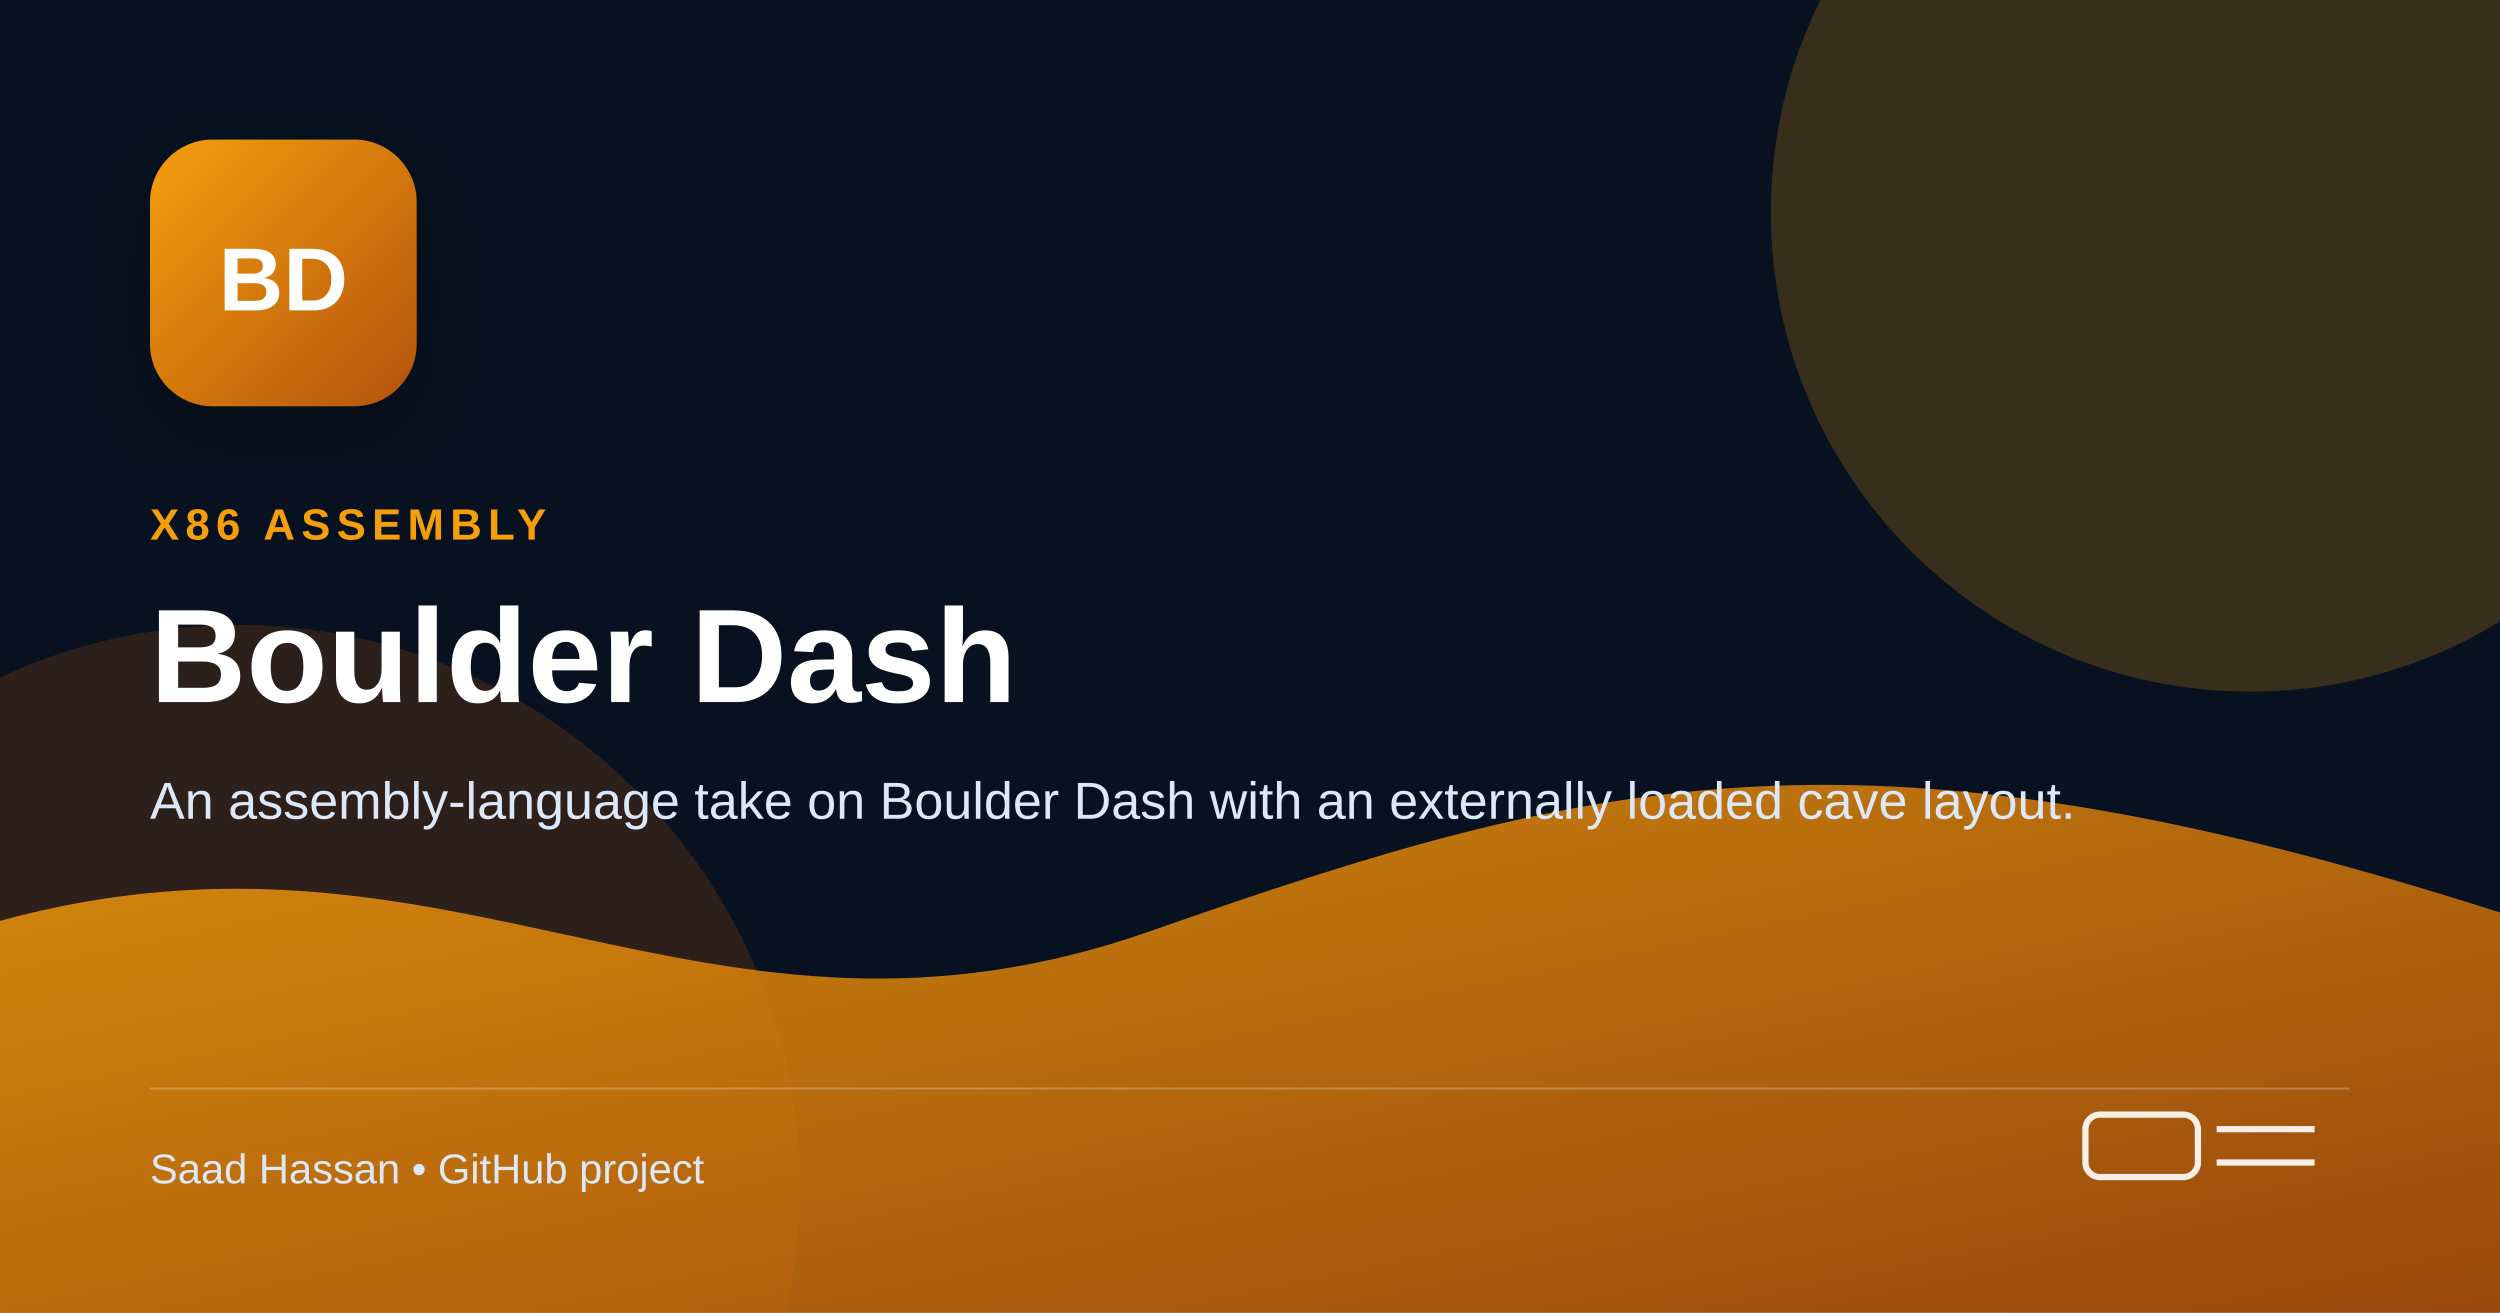
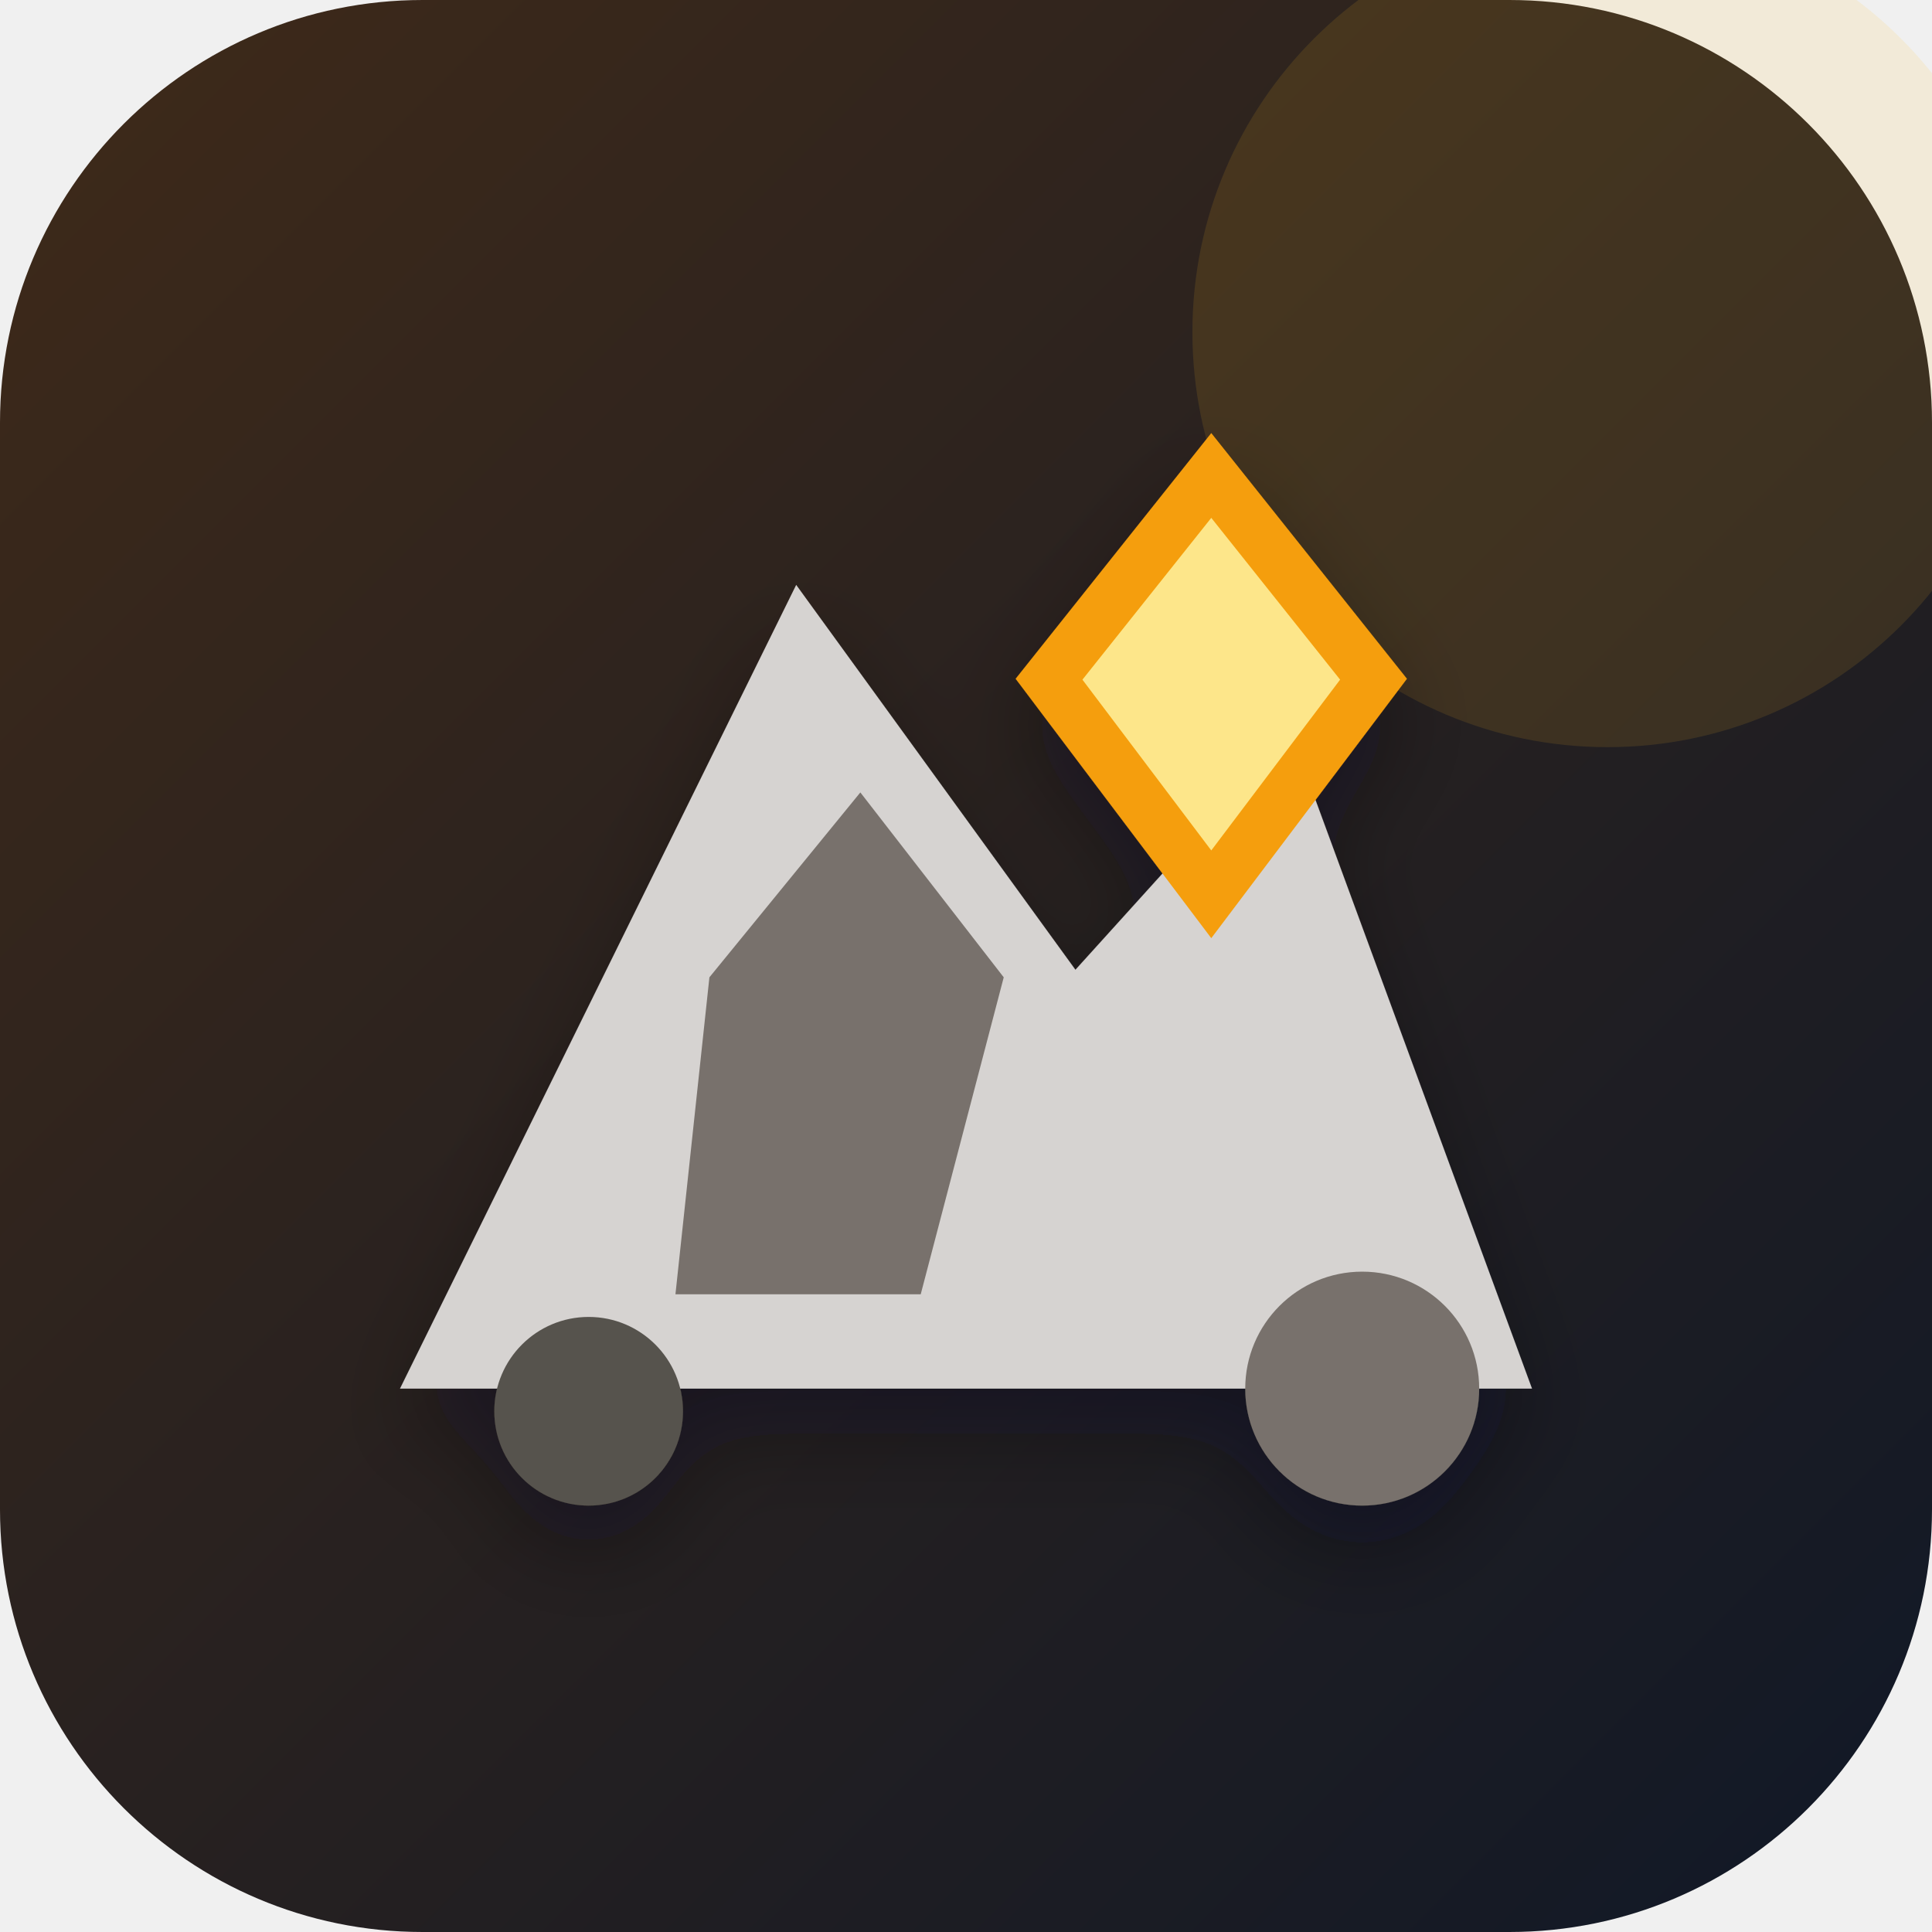
- <svg xmlns="http://www.w3.org/2000/svg" width="1200" height="630" viewBox="0 0 1200 630" role="img" aria-labelledby="title desc">
+ <svg xmlns="http://www.w3.org/2000/svg" viewBox="0 0 512 512">
  <defs>
-     <linearGradient id="bg" x1="0" y1="0" x2="1" y2="1">
-       <stop stop-color="#f59e0b" />
-       <stop offset="1" stop-color="#b45309" />
+     <linearGradient id="g" x1="0" y1="0" x2="1" y2="1">
+       <stop stop-color="#3f2a19" />
+       <stop offset="1" stop-color="#101827" />
    </linearGradient>
-     <filter id="shadow" x="-20%" y="-20%" width="140%" height="140%">
-       <feDropShadow dx="0" dy="14" stdDeviation="18" flood-opacity=".24" />
+     <filter id="s" x="-30%" y="-30%" width="160%" height="160%">
+       <feDropShadow dx="0" dy="12" stdDeviation="12" flood-color="#020617" flood-opacity=".34" />
    </filter>
  </defs>
-   <rect width="1200" height="630" fill="#07111f" />
-   <circle cx="1080" cy="102" r="230" fill="#f59e0b" opacity=".2" />
-   <circle cx="114" cy="570" r="270" fill="#b45309" opacity=".22" />
-   <path d="M0 442 C220 382 338 522 552 447 S894 340 1200 438 V630 H0Z" fill="url(#bg)" opacity=".84" />
-   <g filter="url(#shadow)">
-     <rect x="72" y="67" width="128" height="128" rx="30" fill="url(#bg)" />
-     <text x="136" y="149" text-anchor="middle" fill="white" font-family="Arial, Helvetica, sans-serif" font-size="43" font-weight="700">BD</text>
-   </g>
-   <text x="72" y="259" fill="#f59e0b" font-family="Arial, Helvetica, sans-serif" font-size="21" font-weight="700" letter-spacing="3">X86 ASSEMBLY</text>
-   <text x="72" y="337" fill="white" font-family="Arial, Helvetica, sans-serif" font-size="64" font-weight="700">Boulder Dash</text>
-   <text x="72" y="393" fill="#dce8f7" font-family="Arial, Helvetica, sans-serif" font-size="25">An assembly-language take on Boulder Dash with an externally loaded cave layout.</text>
-   <rect x="72" y="522" width="1056" height="1" fill="white" opacity=".24" />
-   <text x="72" y="568" fill="#dce8f7" font-family="Arial, Helvetica, sans-serif" font-size="20">Saad Hassan  •  GitHub project</text>
-   <g opacity=".9" fill="none" stroke="white" stroke-width="3">
-     <rect x="1001" y="535" width="54" height="30" rx="7" />
-     <path d="M1064 542h47M1064 558h47" />
+   <rect width="512" height="512" rx="112" fill="url(#g)" />
+   <circle cx="426" cy="88" r="110" fill="#fbbf24" opacity=".12" />
+   <g filter="url(#s)">
+     <path d="M106 368 211 155l74 102 57-63 64 174H106Z" fill="#d6d3d1" />
+     <path d="m188 259 40-49 38 49-22 84h-65Z" fill="#78716c" />
+     <path d="m321 126 43 54-43 57-43-57Z" fill="#fde68a" stroke="#f59e0b" stroke-width="14" />
+     <circle cx="156" cy="374" r="25" fill="#57534e" />
+     <circle cx="361" cy="368" r="31" fill="#78716c" />
  </g>
</svg>
